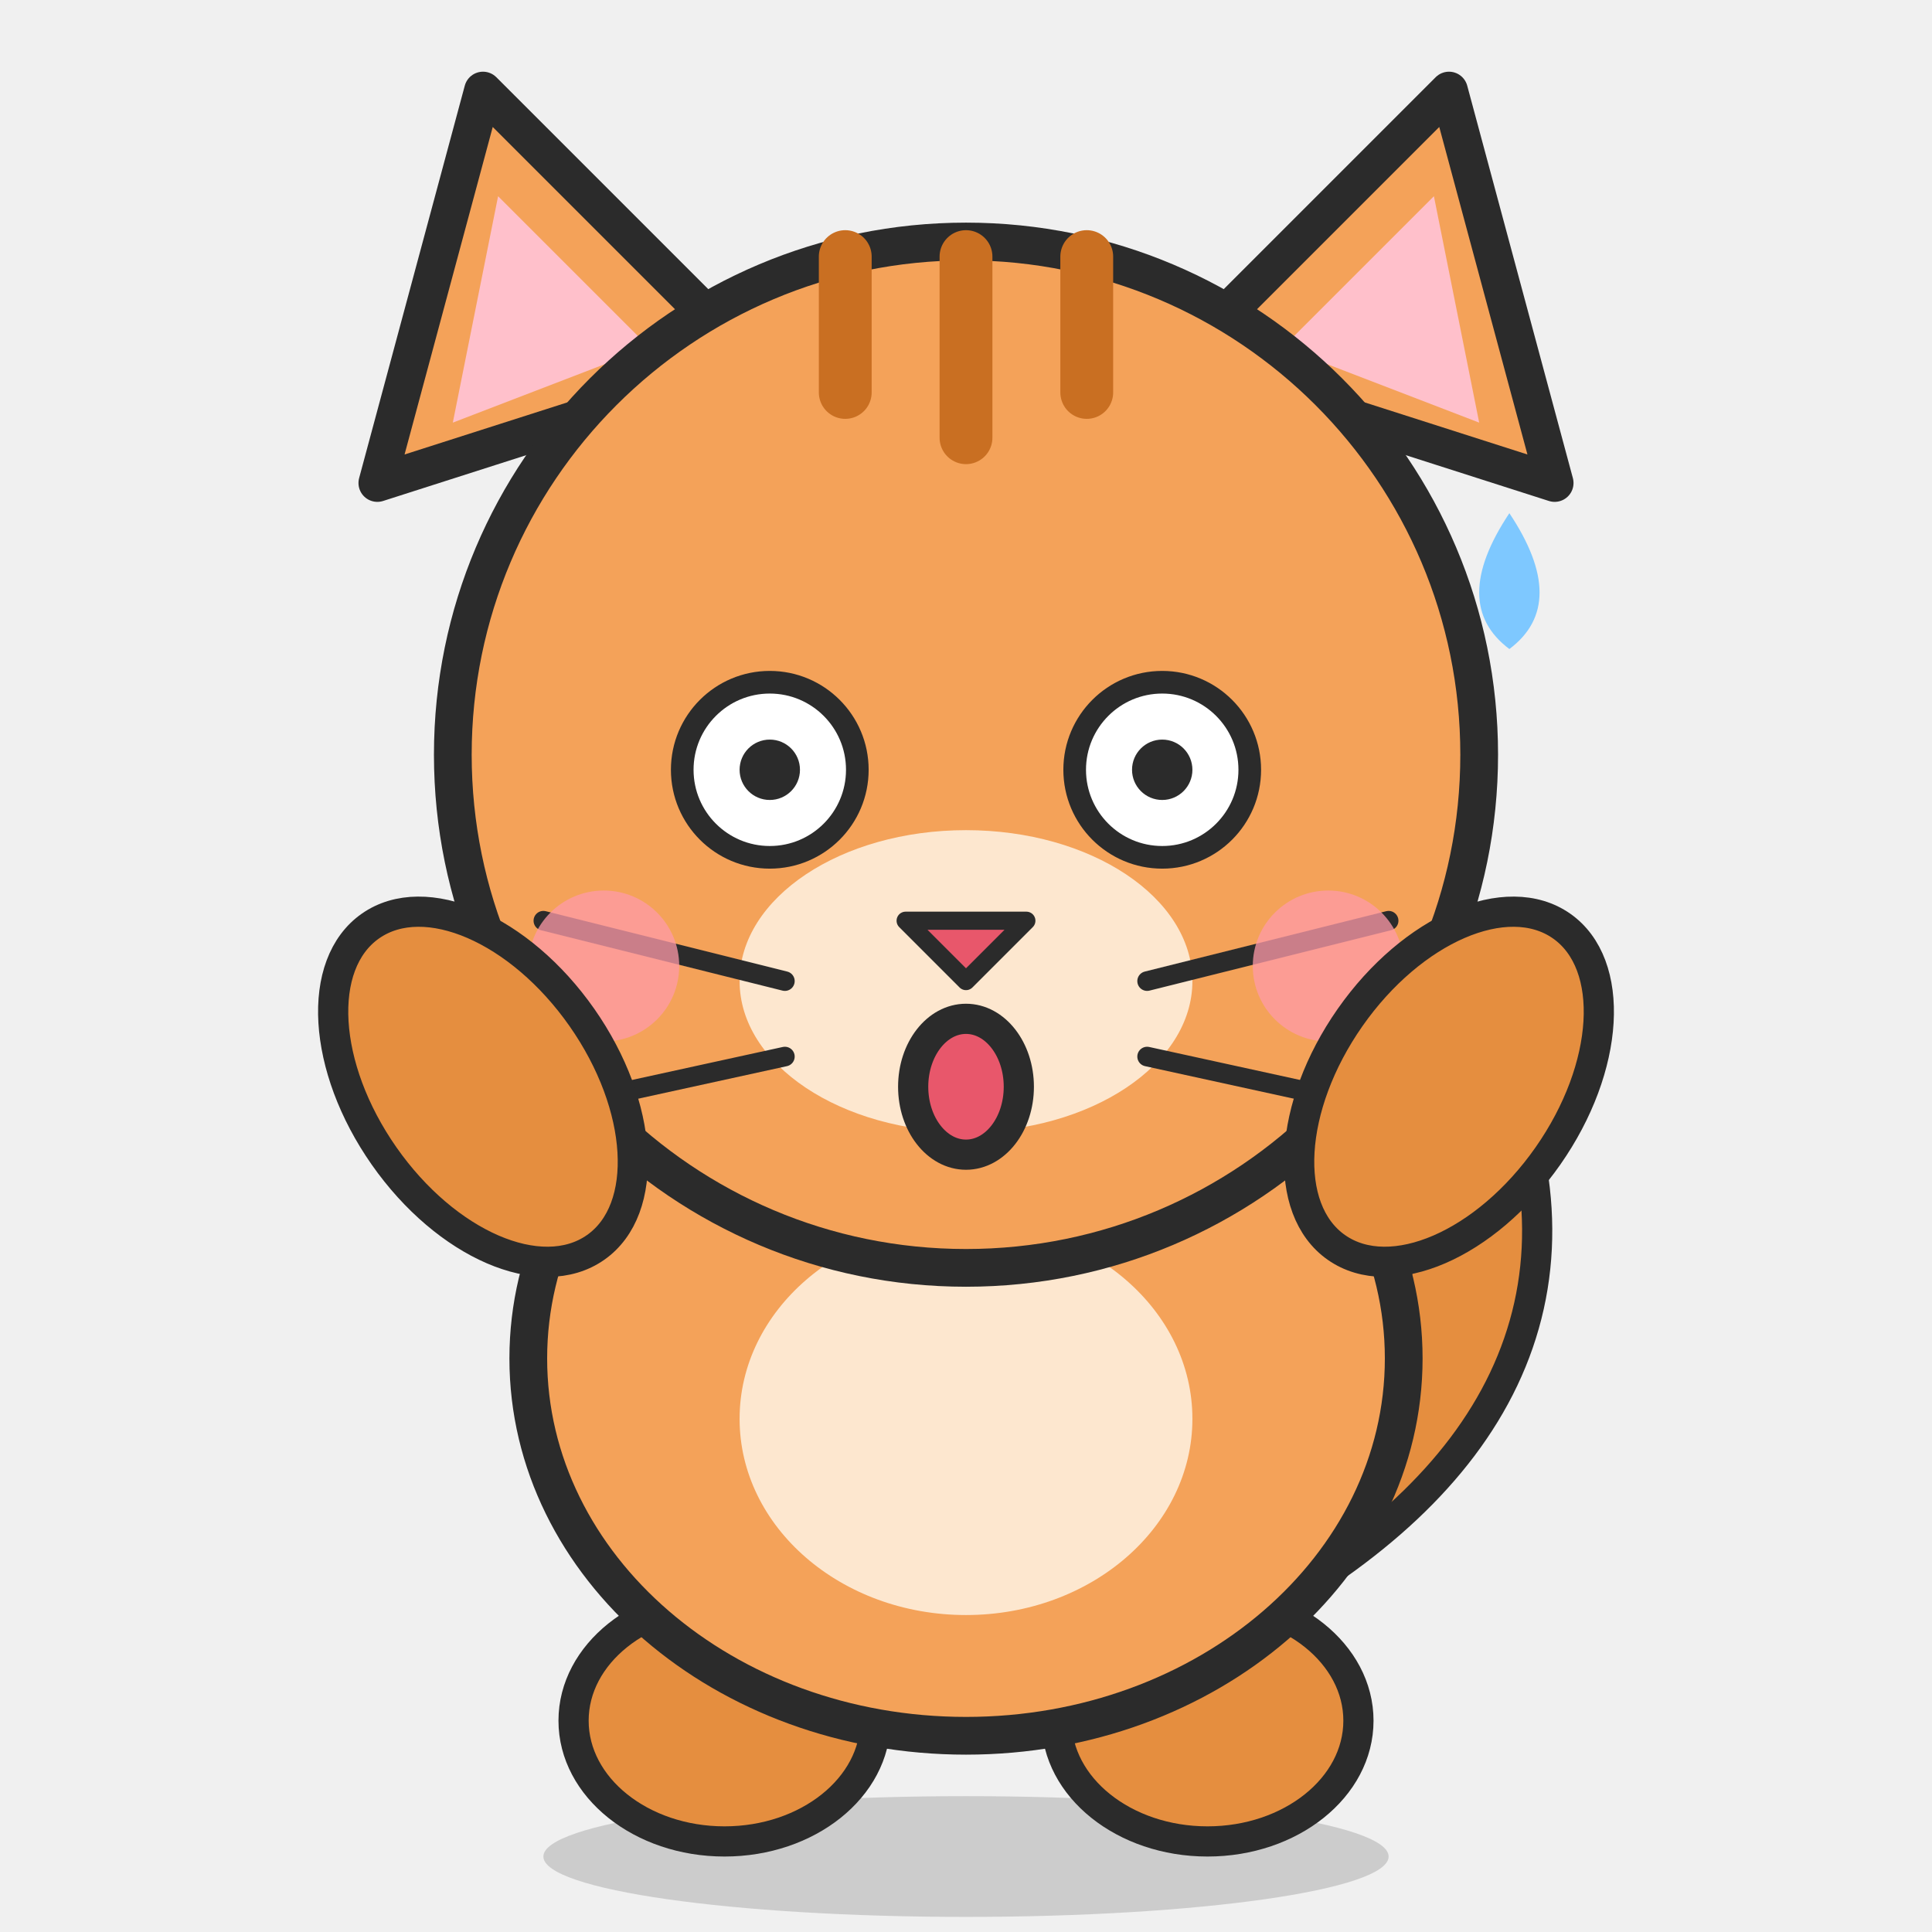
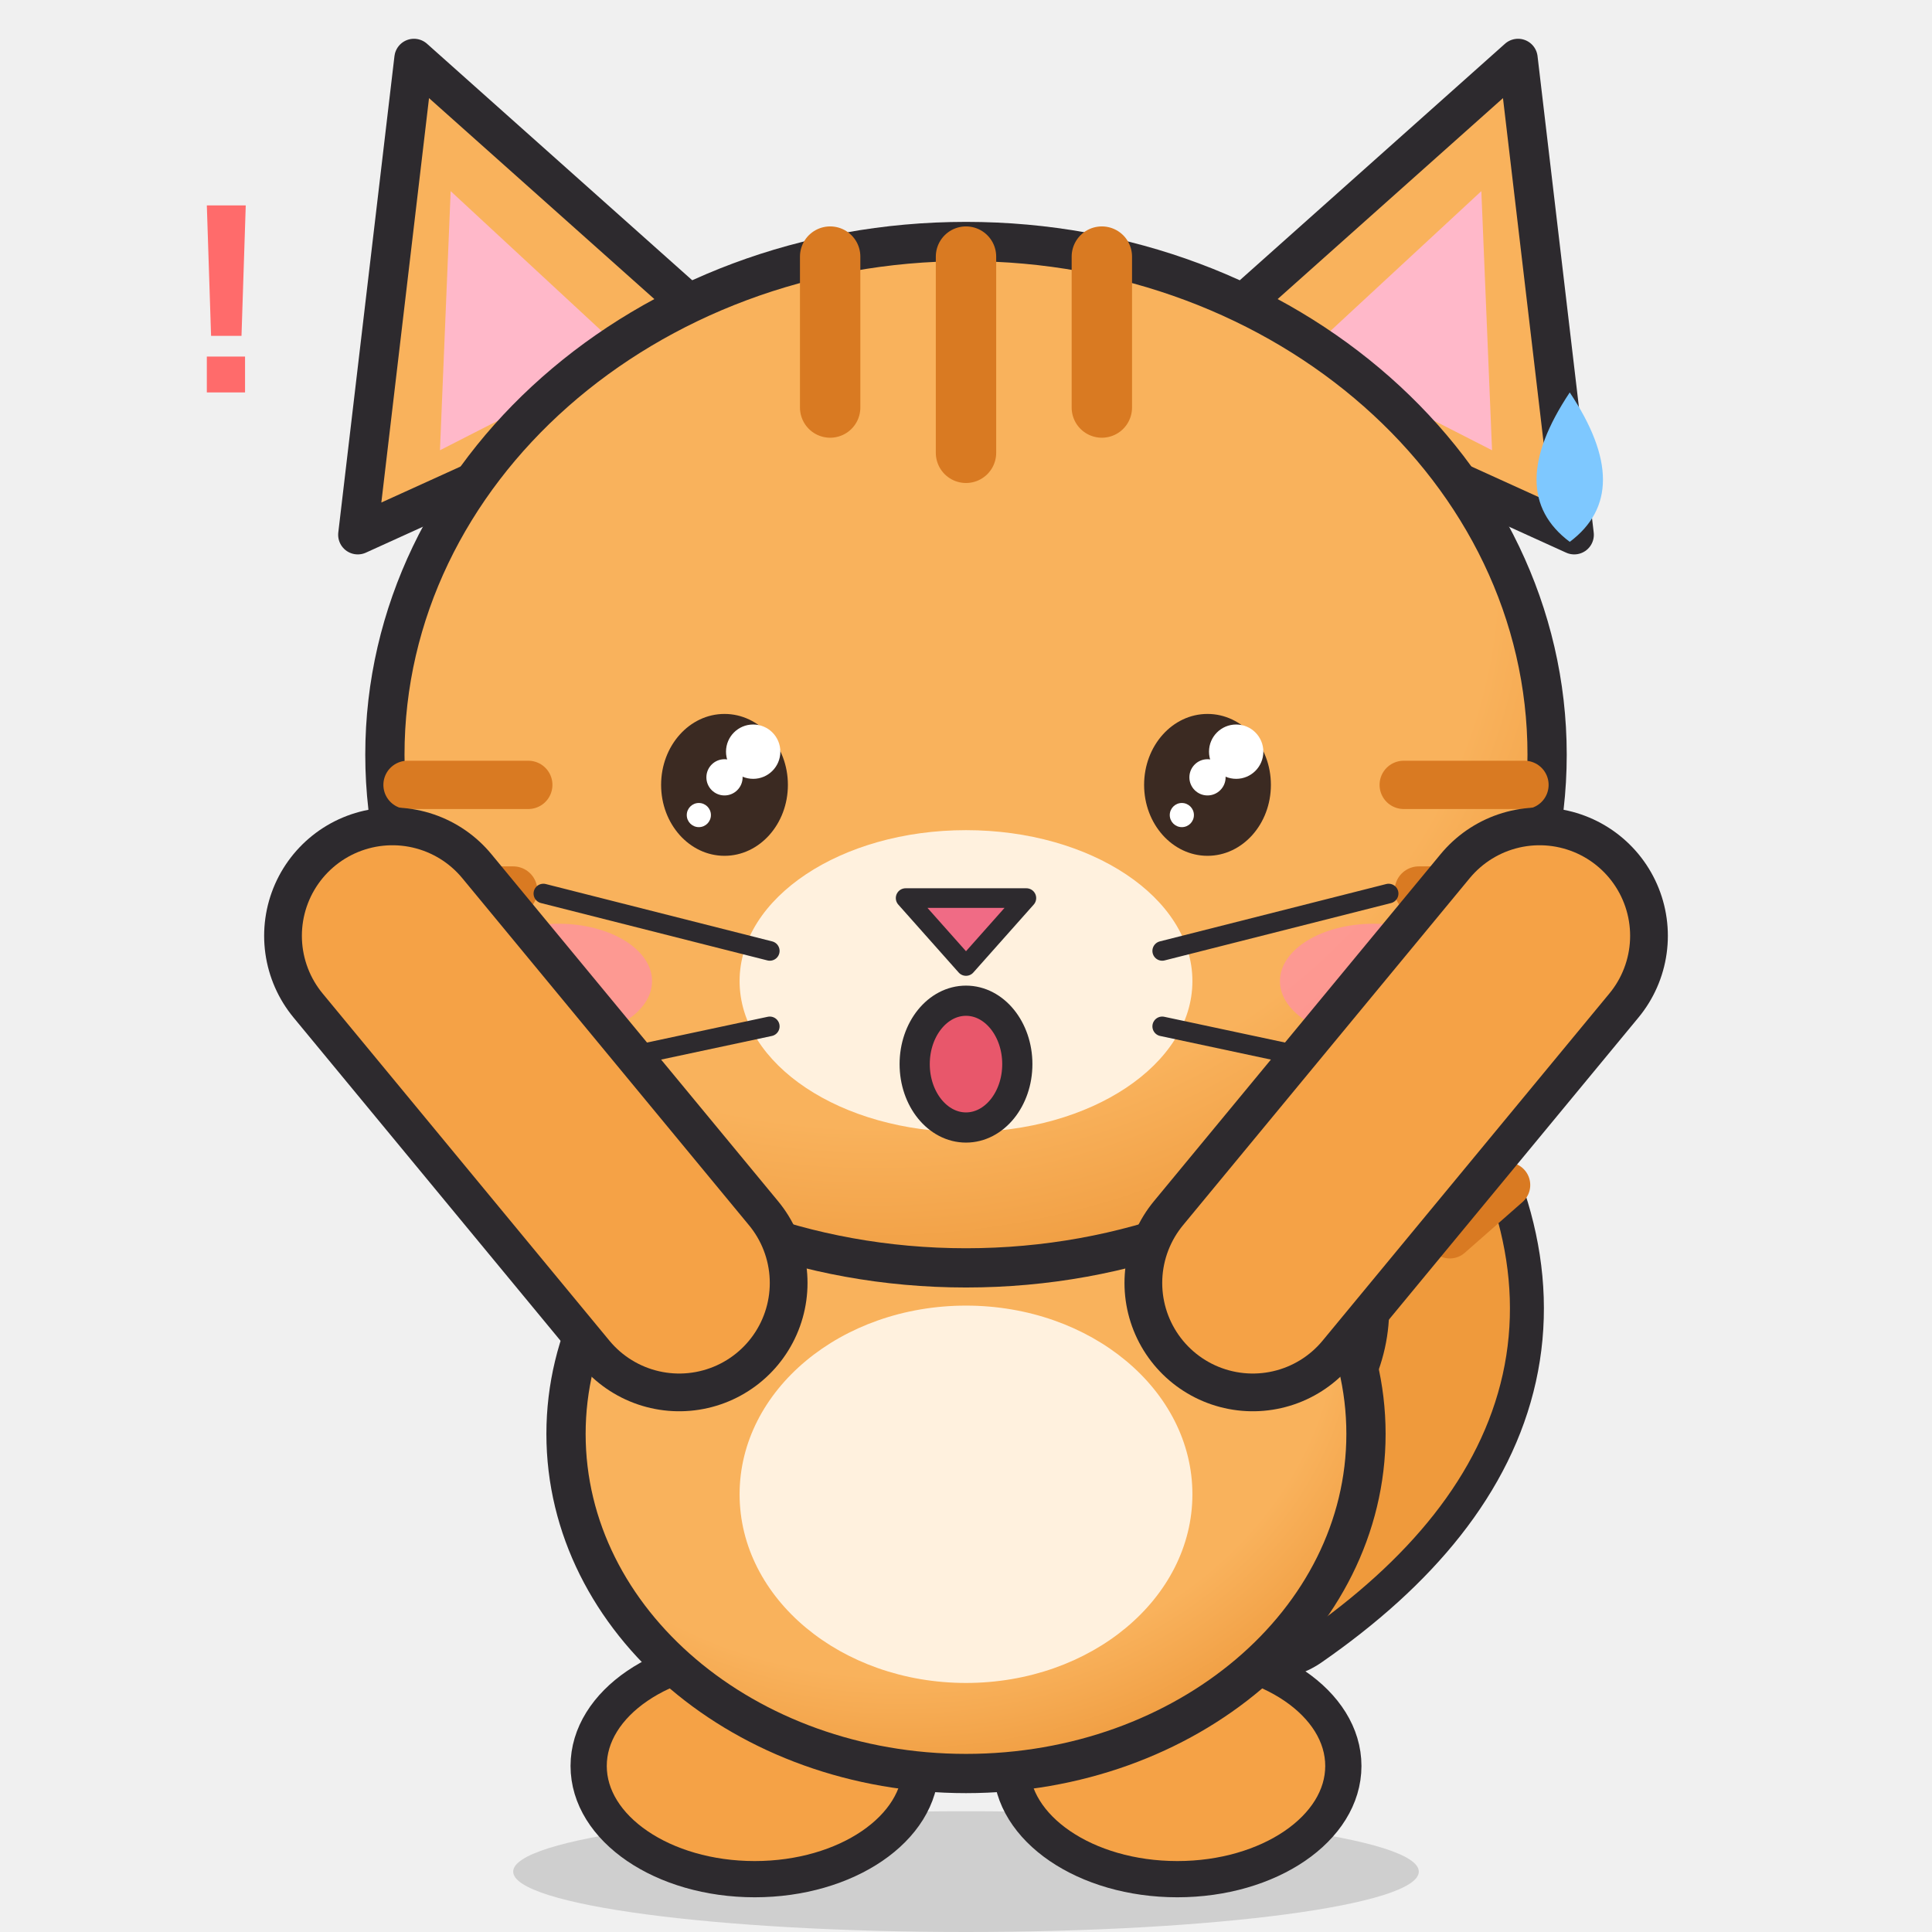
<svg xmlns="http://www.w3.org/2000/svg" viewBox="0 0 128 128" width="128" height="128">
-   <ellipse cx="64" cy="123" rx="28" ry="4" fill="#000" opacity=".15" />
-   <path d="M86 100 q22 -4 20 -26 q-1 -10 6 -14" fill="none" stroke="#2b2b2b" stroke-width="11" stroke-linecap="round" transform="rotate(-25 86 100)" />
-   <path d="M86 100 q22 -4 20 -26 q-1 -10 6 -14" fill="none" stroke="#e58e3f" stroke-width="7" stroke-linecap="round" transform="rotate(-25 86 100)" />
-   <ellipse cx="48" cy="114" rx="10" ry="8" fill="#e58e3f" stroke="#2b2b2b" stroke-width="2" transform="rotate(0 48 114)" />
-   <ellipse cx="80" cy="114" rx="10" ry="8" fill="#e58e3f" stroke="#2b2b2b" stroke-width="2" transform="rotate(0 80 114)" />
-   <ellipse cx="64" cy="90" rx="29" ry="25" fill="#f4a259" stroke="#2b2b2b" stroke-width="2.5" />
-   <ellipse cx="64" cy="94" rx="15" ry="13" fill="#fde7cf" />
-   <path d="M25 32 L32 6 L50 24 Z" fill="#f4a259" stroke="#2b2b2b" stroke-width="2.5" stroke-linejoin="round" />
-   <path d="M30 28 L33 13 L43 23 Z" fill="#ffc0cb" />
-   <path d="M103 32 L96 6 L78 24 Z" fill="#f4a259" stroke="#2b2b2b" stroke-width="2.5" stroke-linejoin="round" />
-   <path d="M98 28 L95 13 L85 23 Z" fill="#ffc0cb" />
-   <circle cx="64" cy="50" r="34" fill="#f4a259" stroke="#2b2b2b" stroke-width="2.5" />
-   <path d="M56 17 v9" stroke="#c96f22" stroke-width="3.5" stroke-linecap="round" />
-   <path d="M64 17 v12" stroke="#c96f22" stroke-width="3.5" stroke-linecap="round" />
-   <path d="M72 17 v9" stroke="#c96f22" stroke-width="3.5" stroke-linecap="round" />
-   <ellipse cx="64" cy="65" rx="15" ry="10" fill="#fde7cf" />
-   <circle cx="51" cy="51" r="5.8" fill="#fff" stroke="#2b2b2b" stroke-width="1.5" />
-   <circle cx="51" cy="51" r="2" fill="#2b2b2b" />
-   <circle cx="77" cy="51" r="5.8" fill="#fff" stroke="#2b2b2b" stroke-width="1.5" />
-   <circle cx="77" cy="51" r="2" fill="#2b2b2b" />
-   <path d="M60 61 h8 l-4 4 z" fill="#e8576b" stroke="#2b2b2b" stroke-width="1.2" stroke-linejoin="round" />
-   <ellipse cx="64" cy="72" rx="3.5" ry="4.5" fill="#e8576b" stroke="#2b2b2b" stroke-width="2" />
-   <path d="M52 65 l-16 -4" stroke="#2b2b2b" stroke-width="1.3" stroke-linecap="round" />
-   <path d="M52 70 l-16 3.5" stroke="#2b2b2b" stroke-width="1.3" stroke-linecap="round" />
-   <path d="M76 65 l16 -4" stroke="#2b2b2b" stroke-width="1.3" stroke-linecap="round" />
-   <path d="M76 70 l16 3.5" stroke="#2b2b2b" stroke-width="1.3" stroke-linecap="round" />
-   <ellipse cx="40" cy="64" rx="5" ry="5" fill="#ff9aa8" opacity=".75" />
-   <ellipse cx="88" cy="64" rx="5" ry="5" fill="#ff9aa8" opacity=".75" />
-   <ellipse cx="32" cy="72" rx="8" ry="13" fill="#e58e3f" stroke="#2b2b2b" stroke-width="2" transform="rotate(-35 32 72)" />
-   <ellipse cx="96" cy="72" rx="8" ry="13" fill="#e58e3f" stroke="#2b2b2b" stroke-width="2" transform="rotate(35 96 72)" />
-   <path d="M100 34 q-4 6 0 9 q4 -3 0 -9z" fill="#7ec8ff" />
+   <defs>
+     <radialGradient id="furcatsurprised0" cx="42%" cy="32%" r="75%">
+       <stop offset="0" stop-color="#f9b25c" />
+       <stop offset="0.72" stop-color="#f9b25c" />
+       <stop offset="1" stop-color="#ec9537" />
+     </radialGradient>
+   </defs>
+   <ellipse cx="64" cy="124" rx="30" ry="4" fill="#000" opacity=".14" />
+   <g transform="translate(0 0) scale(1) rotate(0 64 122)">
+     <g transform="rotate(-30 84 105)">
+       <path d="M84 105 q24 -2 22 -24 q-1 -10 7 -15" fill="none" stroke="#2d2a2e" stroke-width="12.5" stroke-linecap="round" />
+       <path d="M84 105 q24 -2 22 -24 q-1 -10 7 -15" fill="none" stroke="#ef9a3c" stroke-width="8" stroke-linecap="round" />
+       <path d="M104 83 l4 -3 M106 91 l5 -1" stroke="#d97a22" stroke-width="3" stroke-linecap="round" />
+     </g>
+     <ellipse cx="50" cy="117" rx="11" ry="7.5" fill="#f5a246" stroke="#2d2a2e" stroke-width="2.4" transform="rotate(0 50 117)" />
+     <ellipse cx="78" cy="117" rx="11" ry="7.5" fill="#f5a246" stroke="#2d2a2e" stroke-width="2.4" transform="rotate(0 78 117)" />
+     <ellipse cx="64" cy="95" rx="26.5" ry="22.5" fill="url(#furcatsurprised0)" stroke="#2d2a2e" stroke-width="2.6" />
+     <ellipse cx="64" cy="99" rx="15" ry="12.5" fill="#fff1de" />
+     <g transform="rotate(-6 37 28)">
+       <path d="M23 34 L30 3 L50 25 Z" fill="#f9b25c" stroke="#2d2a2e" stroke-width="2.6" stroke-linejoin="round" />
+       <path d="M29 29 L31.5 12 L42 24 Z" fill="#ffb8c9" />
+     </g>
+     <g transform="rotate(6 91 28)">
+       <path d="M105 34 L98 3 L78 25 Z" fill="#f9b25c" stroke="#2d2a2e" stroke-width="2.6" stroke-linejoin="round" />
+       <path d="M99 29 L96.5 12 L86 24 Z" fill="#ffb8c9" />
+     </g>
+     <ellipse cx="64" cy="50" rx="38.5" ry="34" fill="url(#furcatsurprised0)" stroke="#2d2a2e" stroke-width="2.6" />
+     <path d="M55 17 v10" stroke="#d97a22" stroke-width="4" stroke-linecap="round" />
+     <path d="M64 17 v13" stroke="#d97a22" stroke-width="4" stroke-linecap="round" />
+     <path d="M73 17 v10" stroke="#d97a22" stroke-width="4" stroke-linecap="round" />
+     <path d="M27 52 h8 M27 59 h7 M101 52 h-8 M101 59 h-7" stroke="#d97a22" stroke-width="3.2" stroke-linecap="round" />
+     <ellipse cx="64" cy="65" rx="15" ry="10" fill="#fff1de" />
+     <ellipse cx="48" cy="52" rx="4.2" ry="4.7" fill="#3b2a22" />
+     <ellipse cx="49.9" cy="49.8" rx="1.8" ry="1.8" fill="#fff" />
+     <ellipse cx="46.3" cy="54" rx="0.8" ry="0.8" fill="#fff" />
+     <ellipse cx="48" cy="51.5" rx="1.2" ry="1.2" fill="#fff" />
+     <ellipse cx="80" cy="52" rx="4.2" ry="4.7" fill="#3b2a22" />
+     <ellipse cx="81.9" cy="49.8" rx="1.8" ry="1.8" fill="#fff" />
+     <ellipse cx="78.3" cy="54" rx="0.8" ry="0.8" fill="#fff" />
+     <ellipse cx="80" cy="51.5" rx="1.2" ry="1.2" fill="#fff" />
+     <ellipse cx="37" cy="65" rx="6.2" ry="3.8" fill="#ff8fa6" opacity="0.72" />
+     <ellipse cx="91" cy="65" rx="6.2" ry="3.8" fill="#ff8fa6" opacity="0.72" />
+     <path d="M60 59.5 h8 l-4 4.5 z" fill="#f06b85" stroke="#2d2a2e" stroke-width="1.3" stroke-linejoin="round" />
+     <path d="M51 63 l-15 -3.8" stroke="#2d2a2e" stroke-width="1.3" stroke-linecap="round" />
+     <path d="M51 68 l-15 3.2" stroke="#2d2a2e" stroke-width="1.3" stroke-linecap="round" />
+     <path d="M77 63 l15 -3.8" stroke="#2d2a2e" stroke-width="1.3" stroke-linecap="round" />
+     <path d="M77 68 l15 3.2" stroke="#2d2a2e" stroke-width="1.3" stroke-linecap="round" />
+     <ellipse cx="64" cy="70.5" rx="3.4" ry="4.2" fill="#e8576b" stroke="#2d2a2e" stroke-width="2" />
+     <line x1="45" y1="85" x2="26" y2="62" stroke-linecap="round" stroke="#2d2a2e" stroke-width="17" />
+     <line x1="45" y1="85" x2="26" y2="62" stroke-linecap="round" stroke="#f5a246" stroke-width="12" />
+     <line x1="83" y1="85" x2="102" y2="62" stroke-linecap="round" stroke="#2d2a2e" stroke-width="17" />
+     <line x1="83" y1="85" x2="102" y2="62" stroke-linecap="round" stroke="#f5a246" stroke-width="12" />
+     <path transform="translate(104 26) scale(1.1)" d="M0 0 q-4 6 0 9 q4 -3 0 -9z" fill="#7ec8ff" />
+     <text x="12" y="26" font-family="Segoe UI, Arial, sans-serif" font-weight="700" font-size="18" fill="#ff6b6b">!</text>
+   </g>
</svg>
